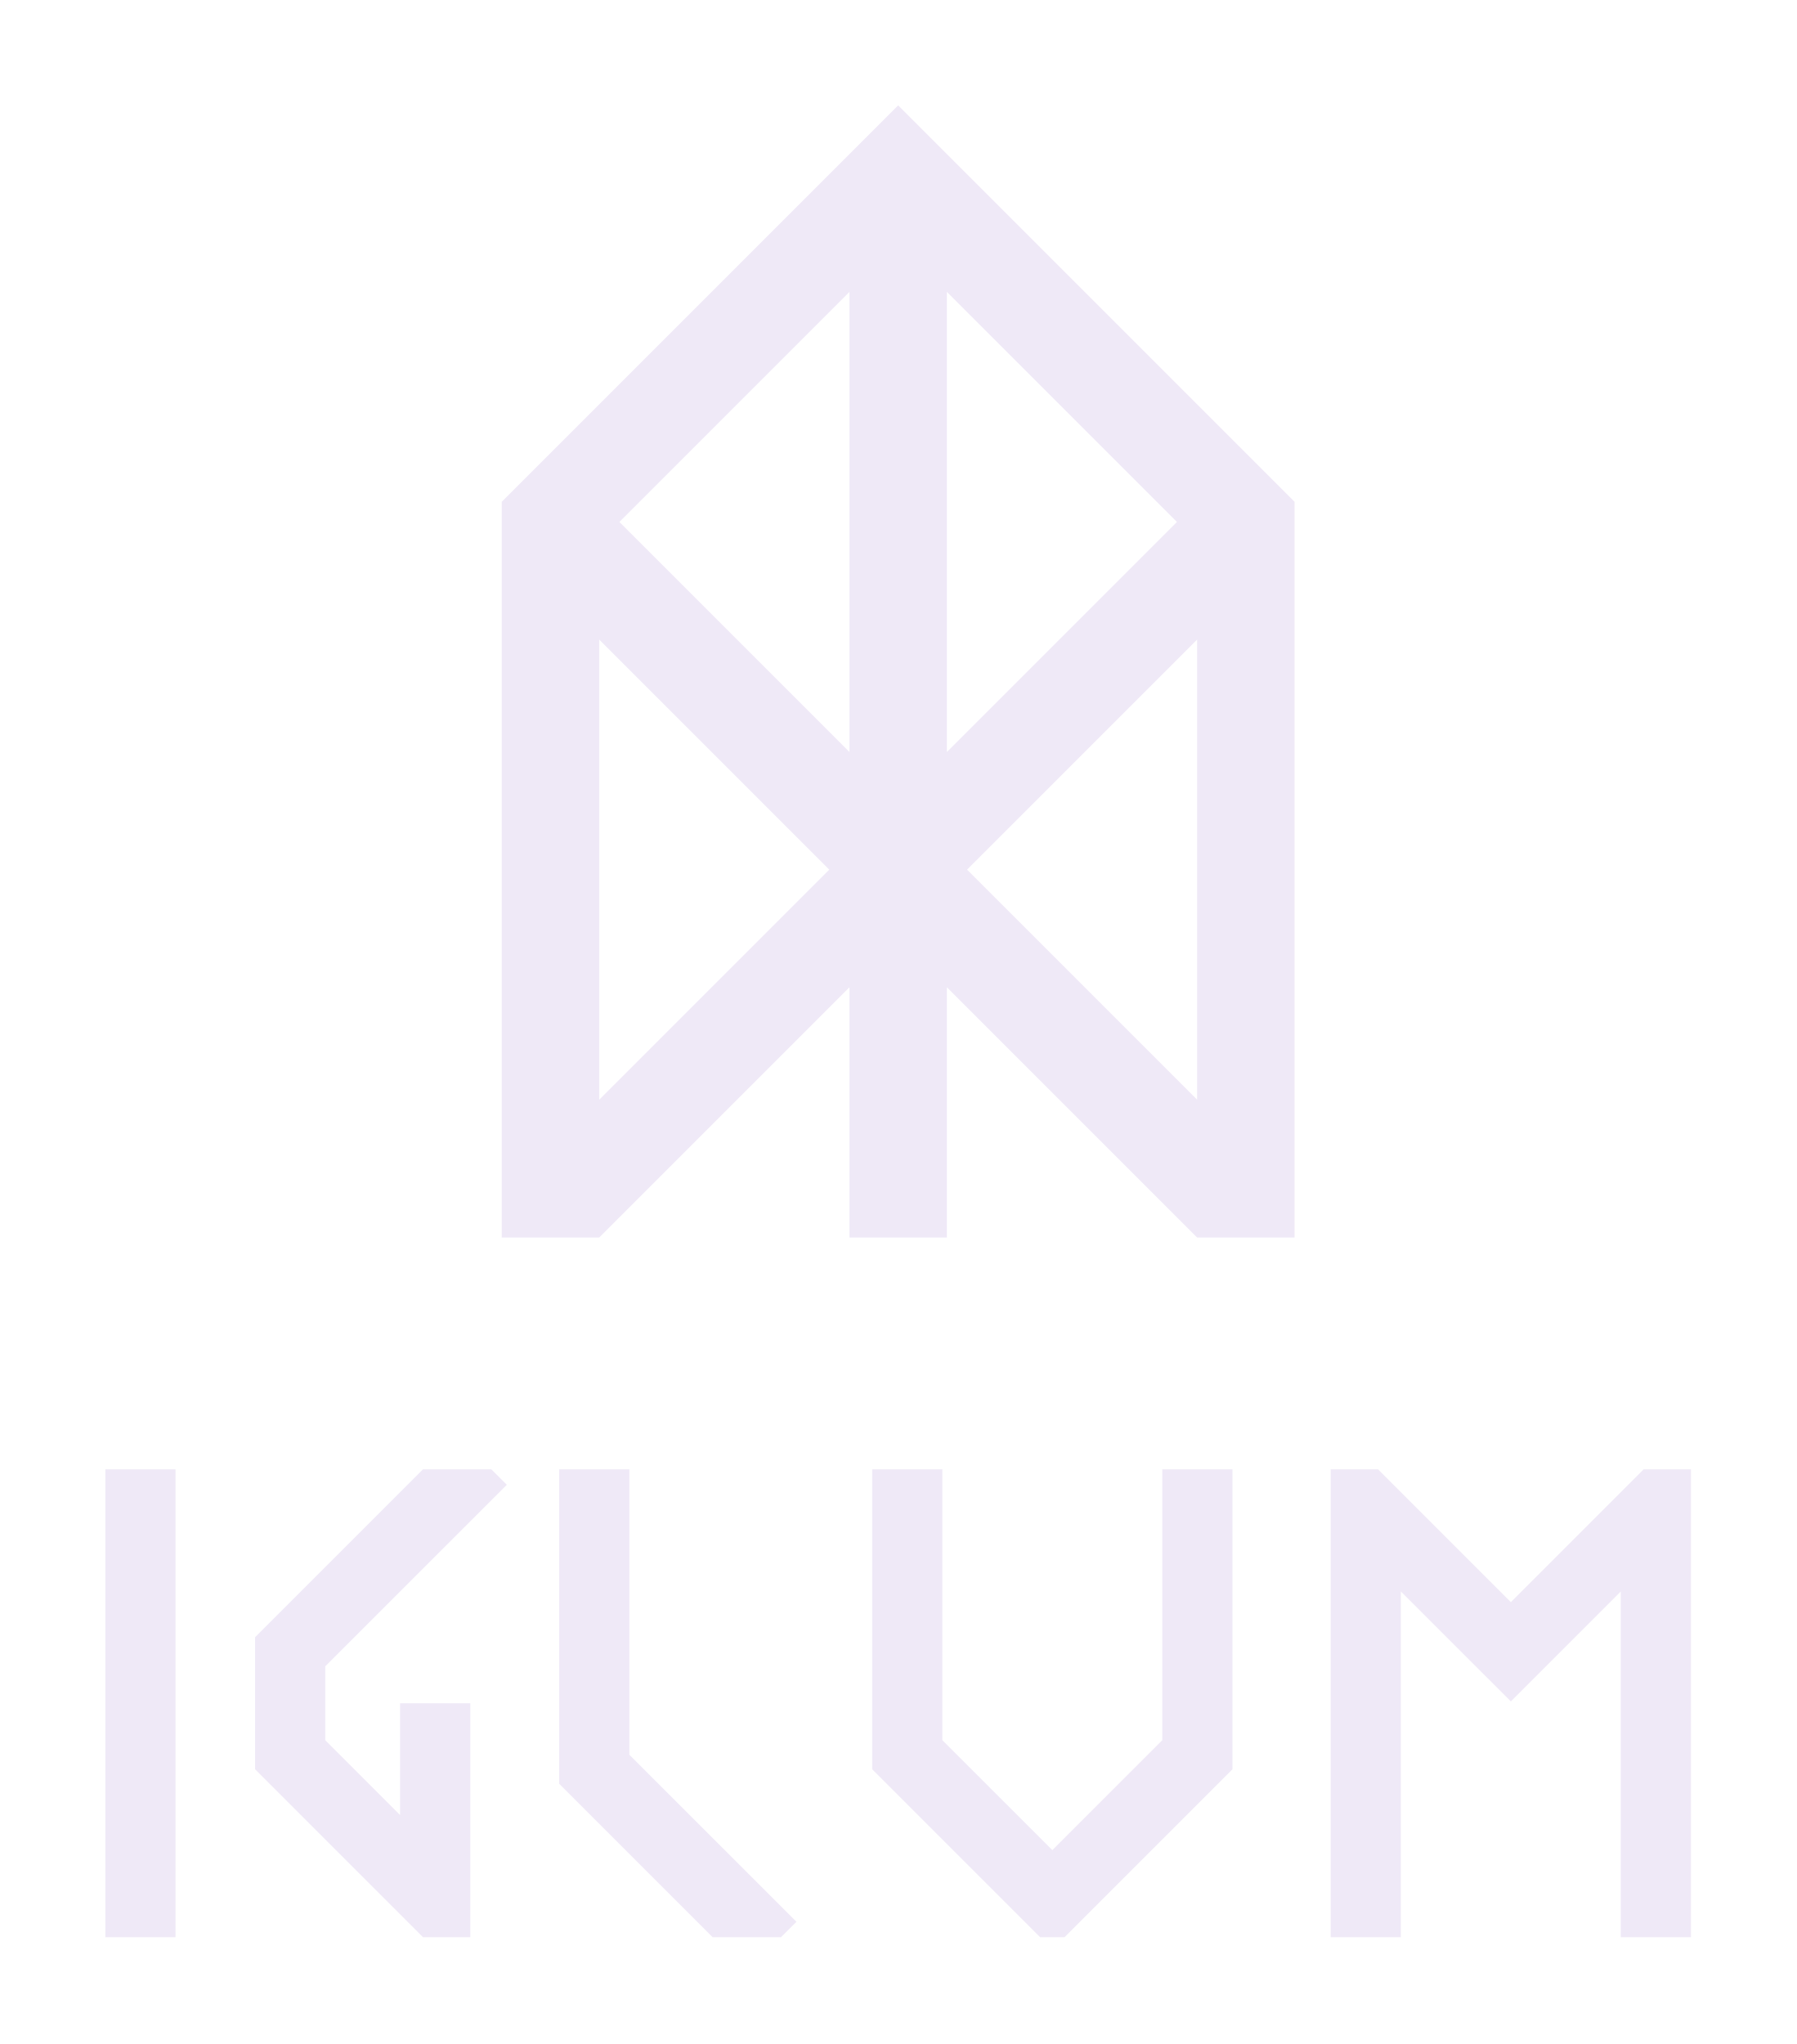
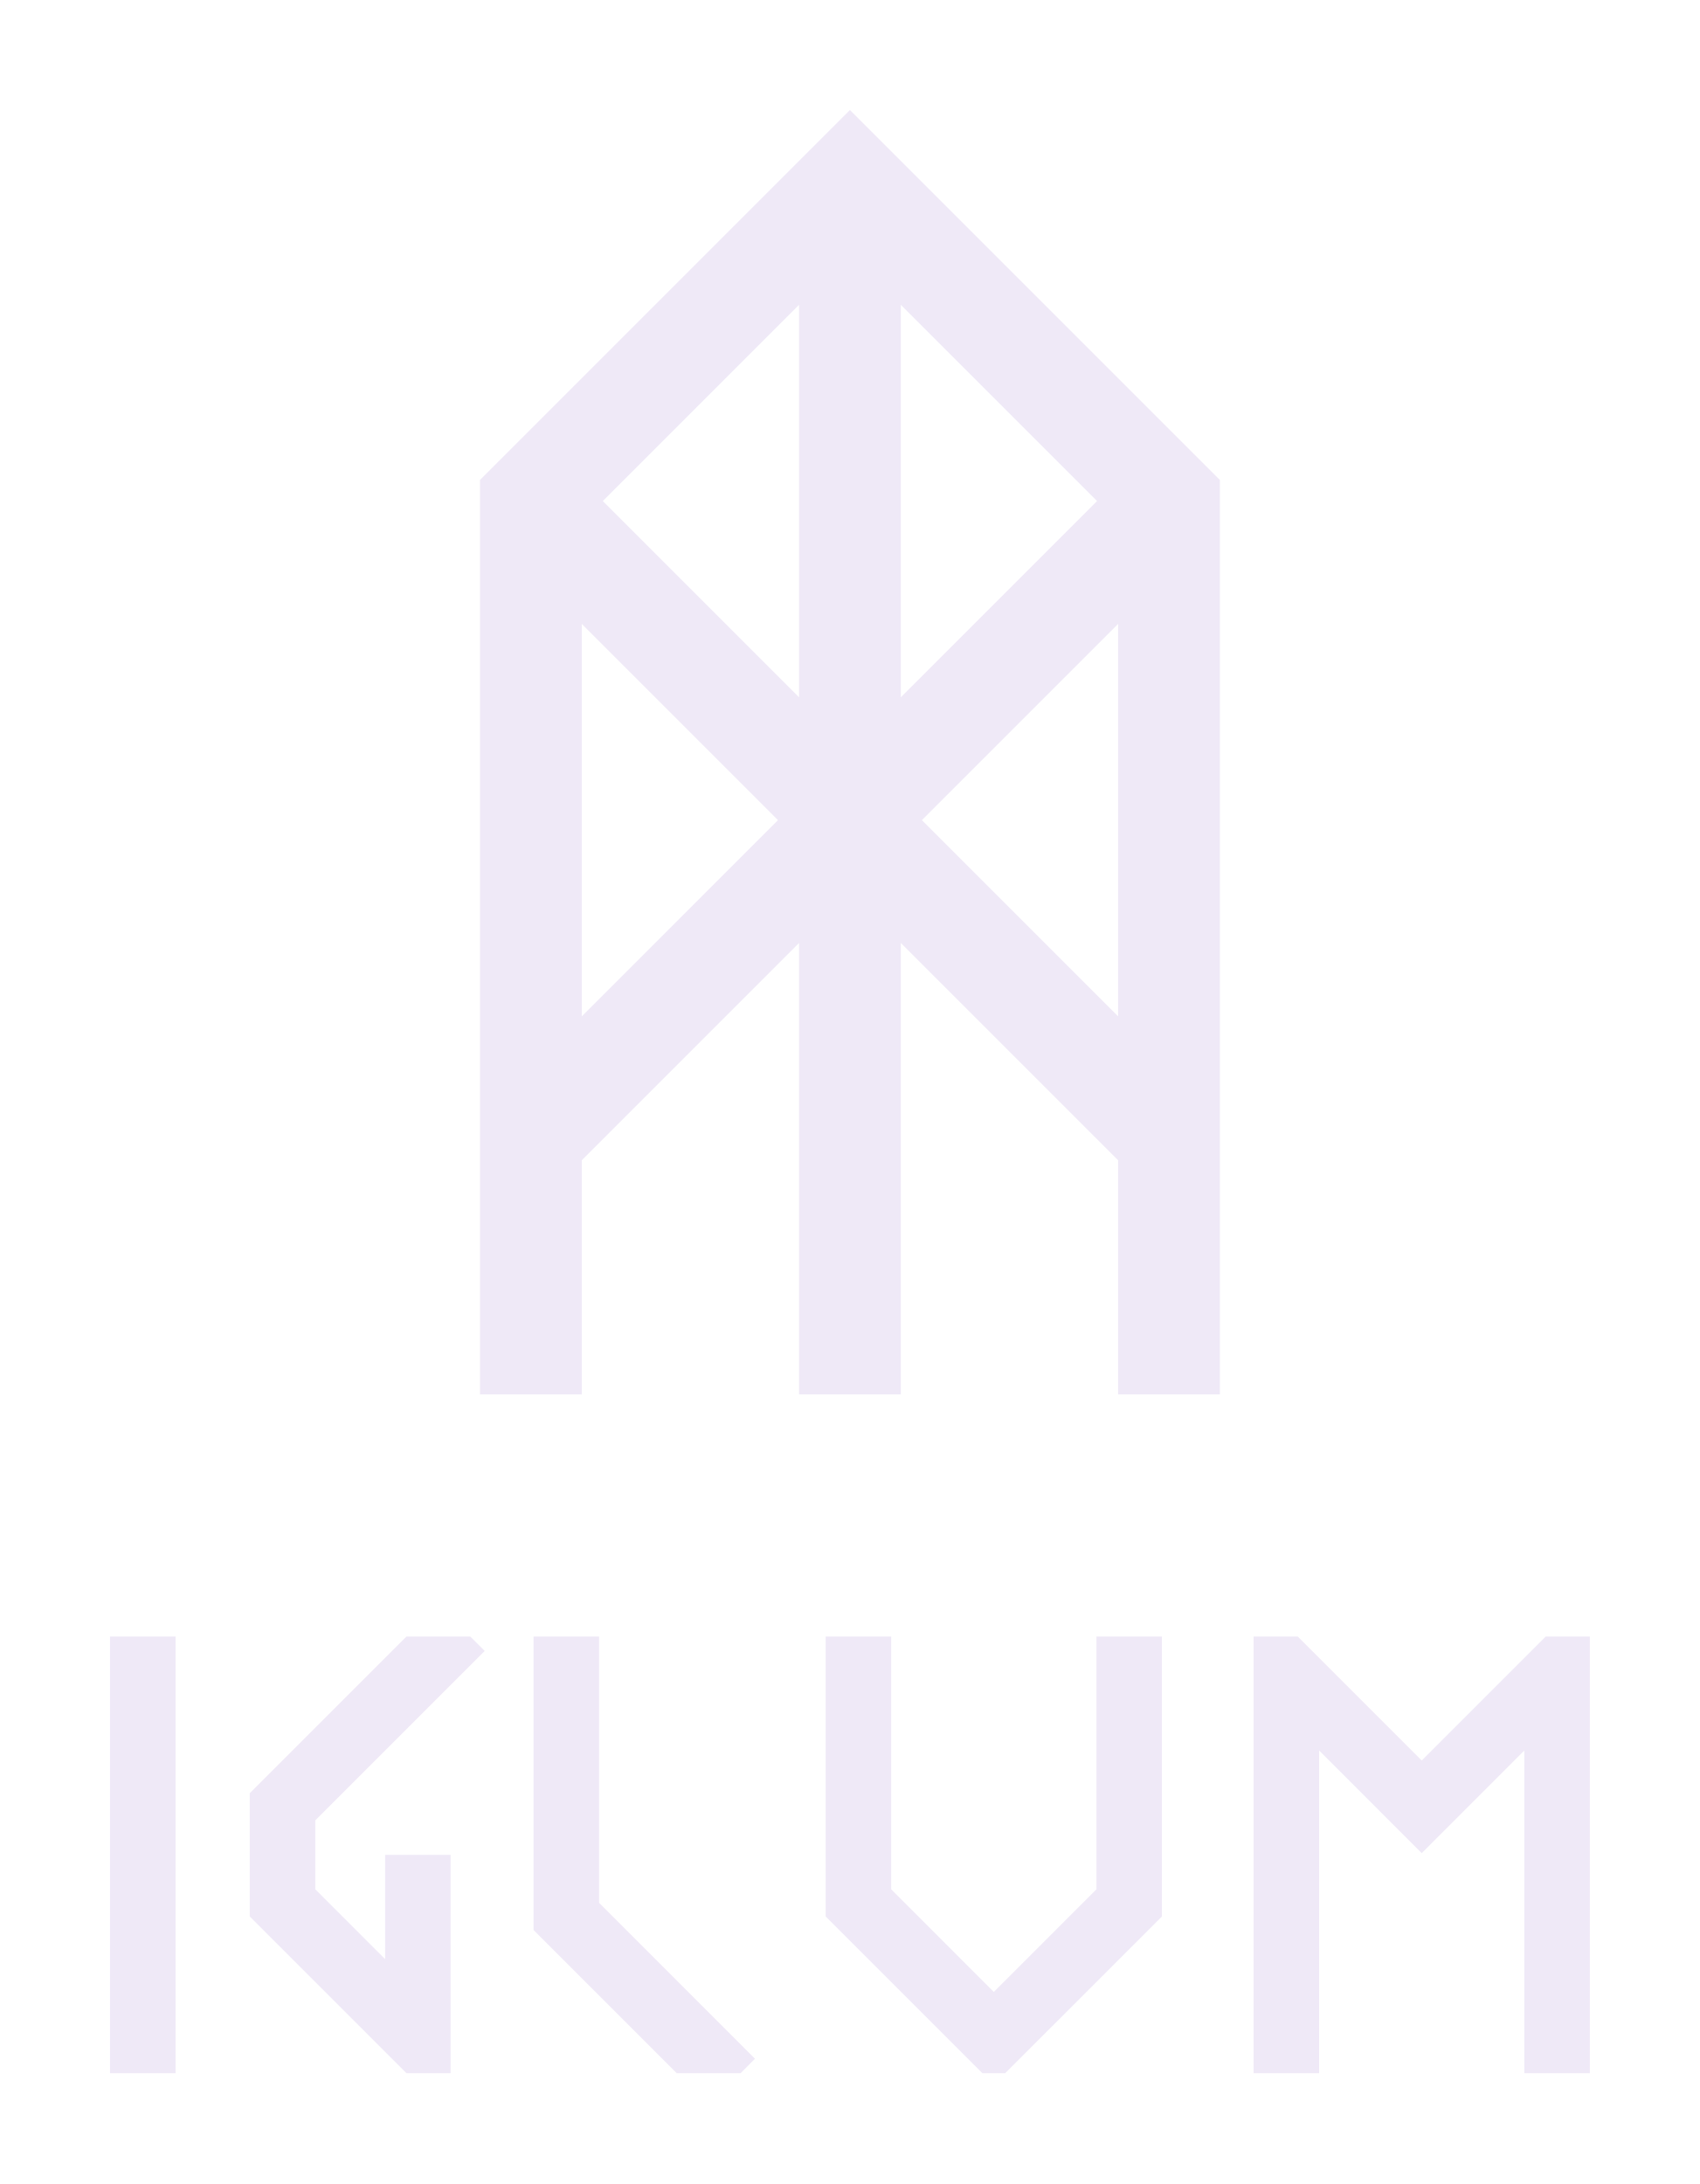
- <svg xmlns="http://www.w3.org/2000/svg" viewBox="0 0 341 388" width="341" height="388">
-   <path fill="#EFE9F7" fill-rule="evenodd" d="M245.75 234.91 L245.75 227.25 L245.75 99.08 L245.75 95.25 L170.50 20.00 L95.25 95.25 L95.25 99.08 L95.25 227.25 L95.25 234.91 L113.75 234.91 L161.25 187.41 L161.25 234.91 L179.75 234.91 L179.75 187.41 L227.25 234.91 Z M161.25 55.41 L161.25 142.75 L117.58 99.08 Z M179.75 55.41 L223.42 99.08 L179.75 142.75 Z M227.25 121.41 L227.25 208.75 L183.58 165.08 Z M113.75 208.75 L113.75 121.41 L157.42 165.08 Z M20.00 278.91 L20.00 367.73 L33.32 367.73 L33.32 278.91 Z M75.95 344.54 L61.74 330.33 L61.74 316.31 L96.21 281.85 L93.27 278.91 L80.30 278.91 L48.42 310.79 L48.42 335.85 L80.30 367.73 L89.28 367.73 L89.28 323.32 L75.95 323.32 Z M119.47 278.91 L106.15 278.91 L106.15 338.60 L135.28 367.73 L148.25 367.73 L151.19 364.80 L119.47 333.09 Z M199.77 351.20 L178.89 330.33 L178.89 278.91 L165.57 278.91 L165.57 335.85 L197.45 367.73 L202.08 367.73 L233.96 335.85 L233.96 278.91 L220.64 278.91 L220.64 330.33 Z M286.81 304.13 L261.59 278.91 L252.61 278.91 L252.61 367.73 L265.93 367.73 L265.93 302.10 L286.81 322.97 L307.68 302.10 L307.68 367.73 L321.00 367.73 L321.00 278.91 L312.02 278.91 Z" />
+ <svg xmlns="http://www.w3.org/2000/svg" viewBox="0 0 309 397" width="309" height="397">
+   <path fill="#EFE9F7" fill-rule="evenodd" d="M203.25 253.48 L221.75 253.48 L221.75 221.83 L221.75 203.25 L221.75 91.08 L221.75 87.25 L154.50 20.00 L87.25 87.25 L87.25 91.08 L87.25 203.25 L87.25 221.83 L87.25 253.48 L105.75 253.48 L105.75 210.91 L145.25 171.41 L145.25 253.48 L163.75 253.48 L163.75 171.41 L203.25 210.91 Z M145.25 55.41 L145.25 126.75 L109.58 91.08 Z M163.75 55.41 L199.42 91.08 L163.75 126.75 Z M203.25 113.41 L203.25 184.75 L167.58 149.08 Z M105.75 184.75 L105.75 113.41 L141.42 149.08 Z M20.00 297.48 L20.00 376.86 L31.91 376.86 L31.91 297.48 Z M70.01 356.13 L57.31 343.43 L57.31 330.90 L88.11 300.10 L85.48 297.48 L73.89 297.48 L45.40 325.97 L45.40 348.37 L73.89 376.86 L81.91 376.86 L81.91 337.17 L70.01 337.17 Z M108.90 297.48 L96.99 297.48 L96.99 350.83 L123.02 376.86 L134.62 376.86 L137.24 374.23 L108.90 345.89 Z M180.65 362.09 L162.00 343.43 L162.00 297.48 L150.09 297.48 L150.09 348.37 L178.58 376.86 L182.72 376.86 L211.21 348.37 L211.21 297.48 L199.31 297.48 L199.31 343.43 Z M258.44 320.02 L235.90 297.48 L227.88 297.48 L227.88 376.86 L239.79 376.86 L239.79 318.20 L258.44 336.86 L277.09 318.20 L277.09 376.86 L289.00 376.86 L289.00 297.48 L280.98 297.48 Z" />
</svg>
